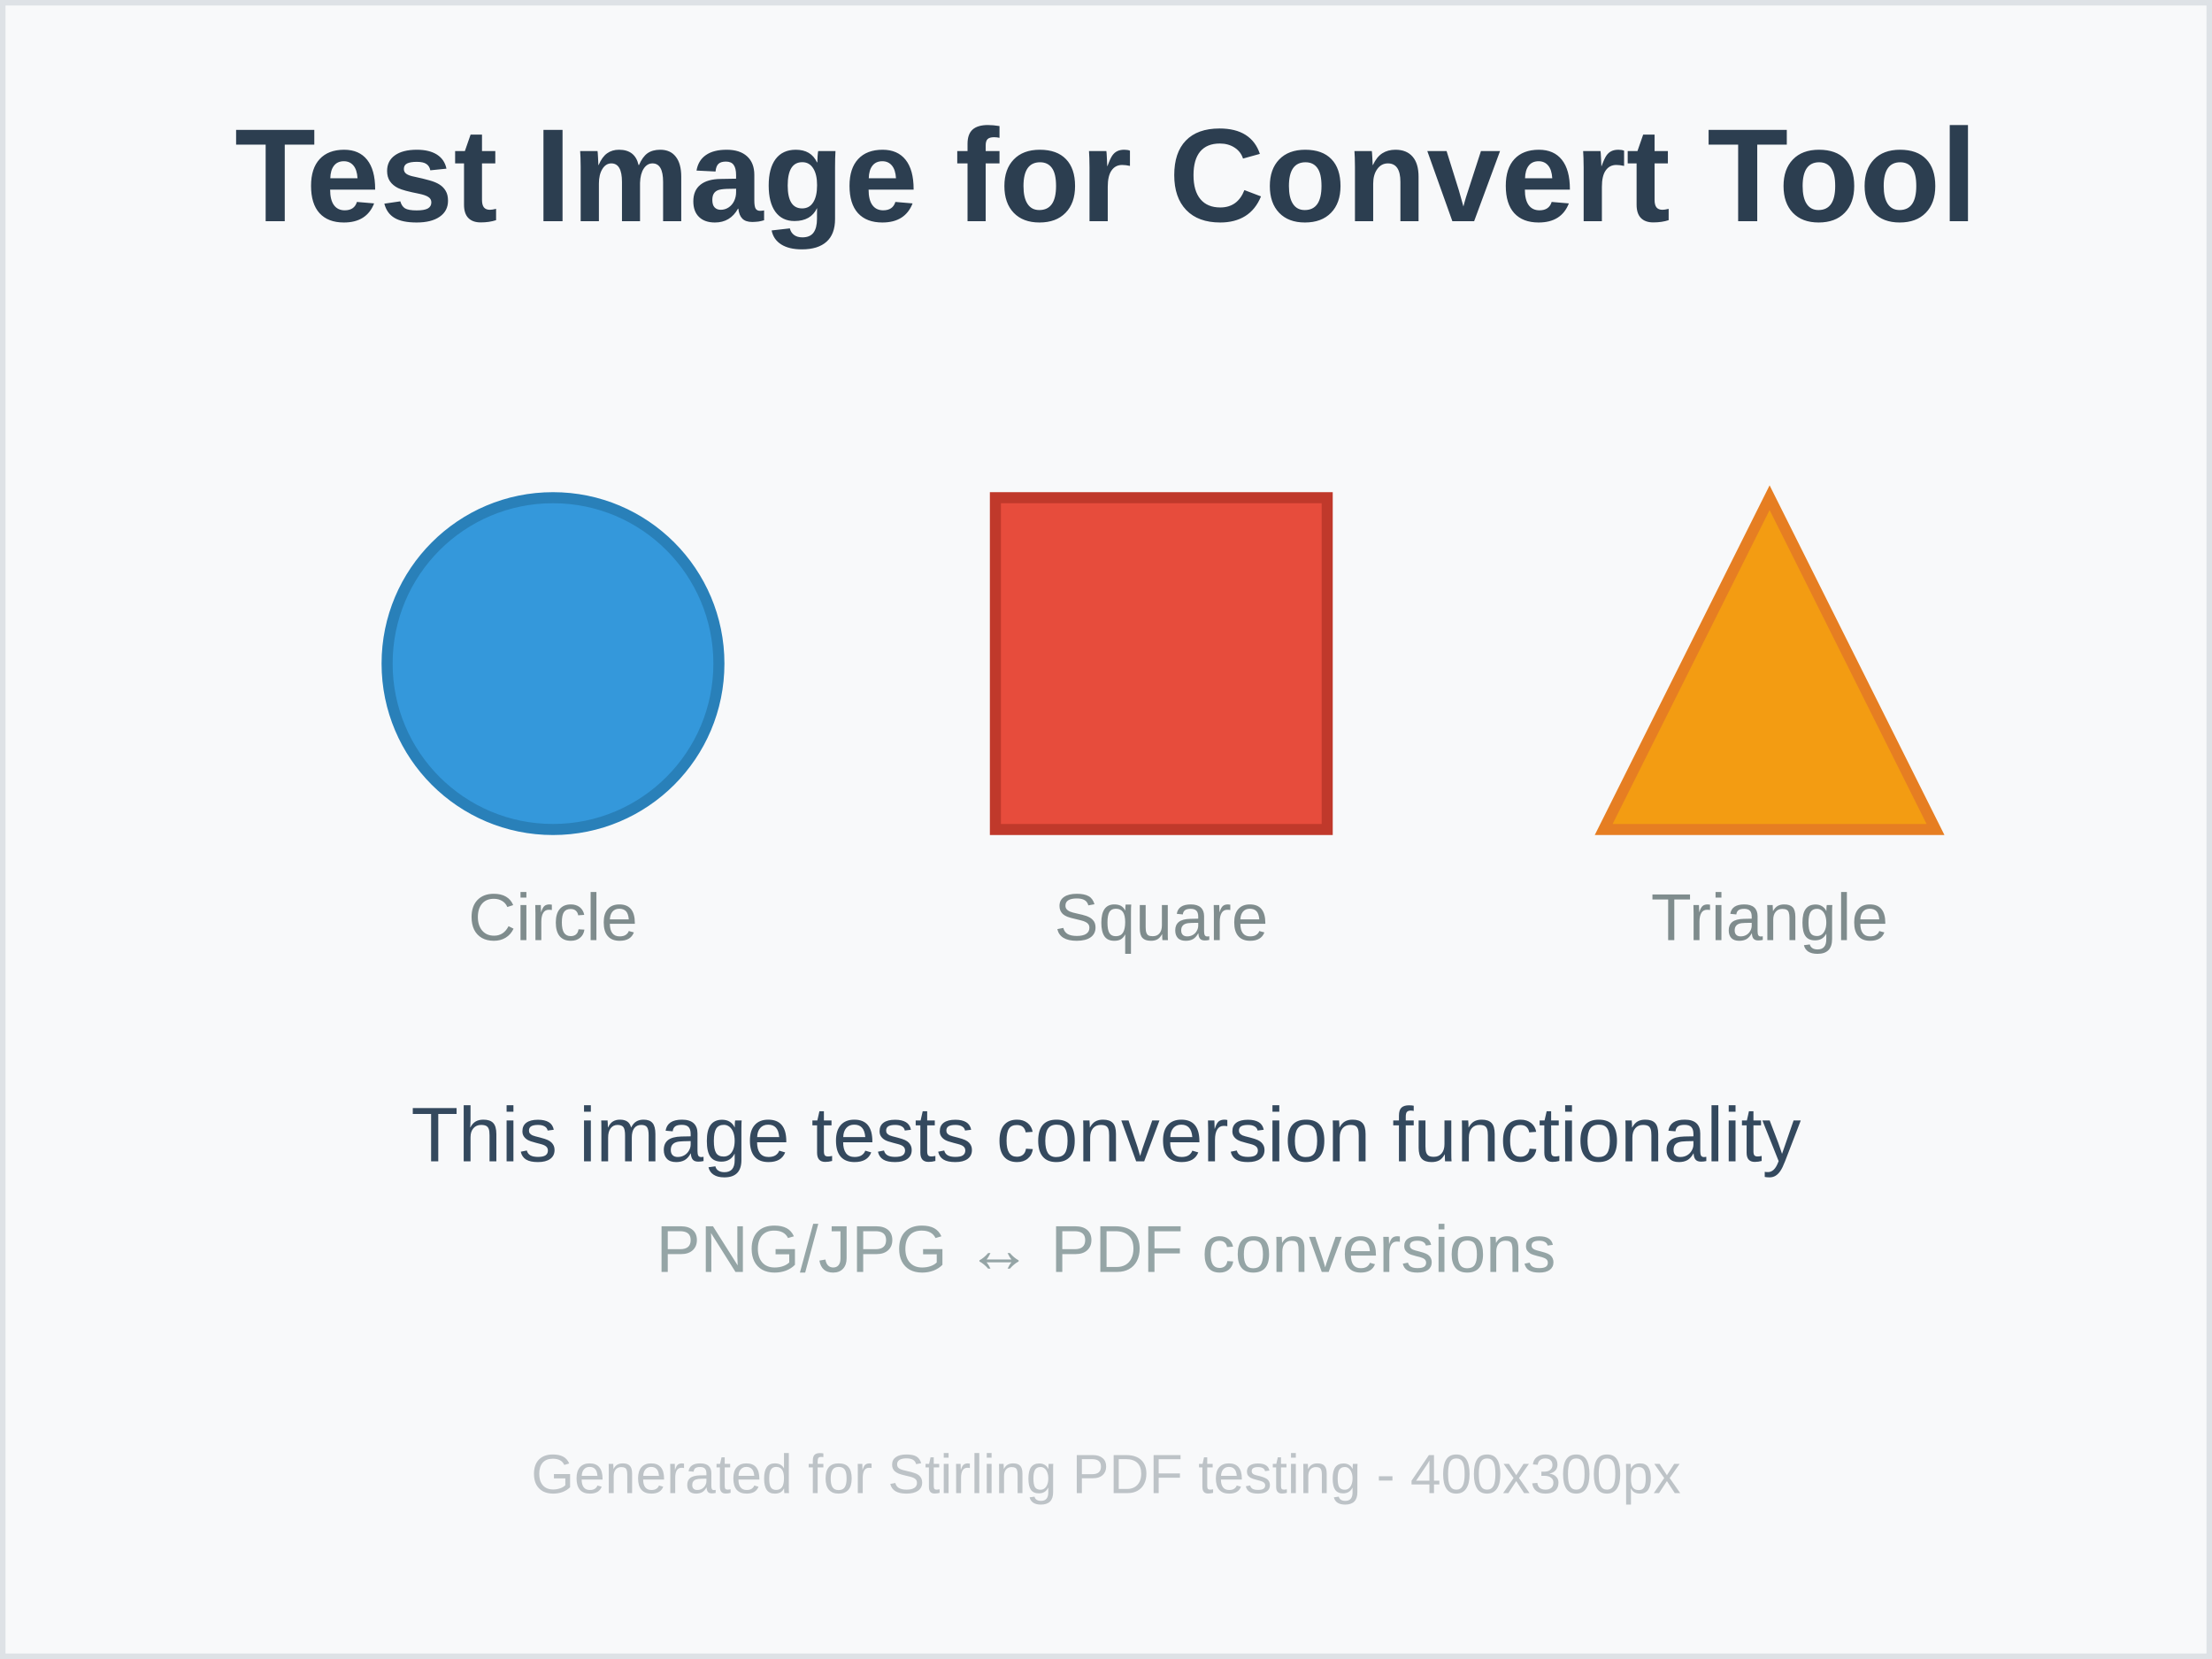
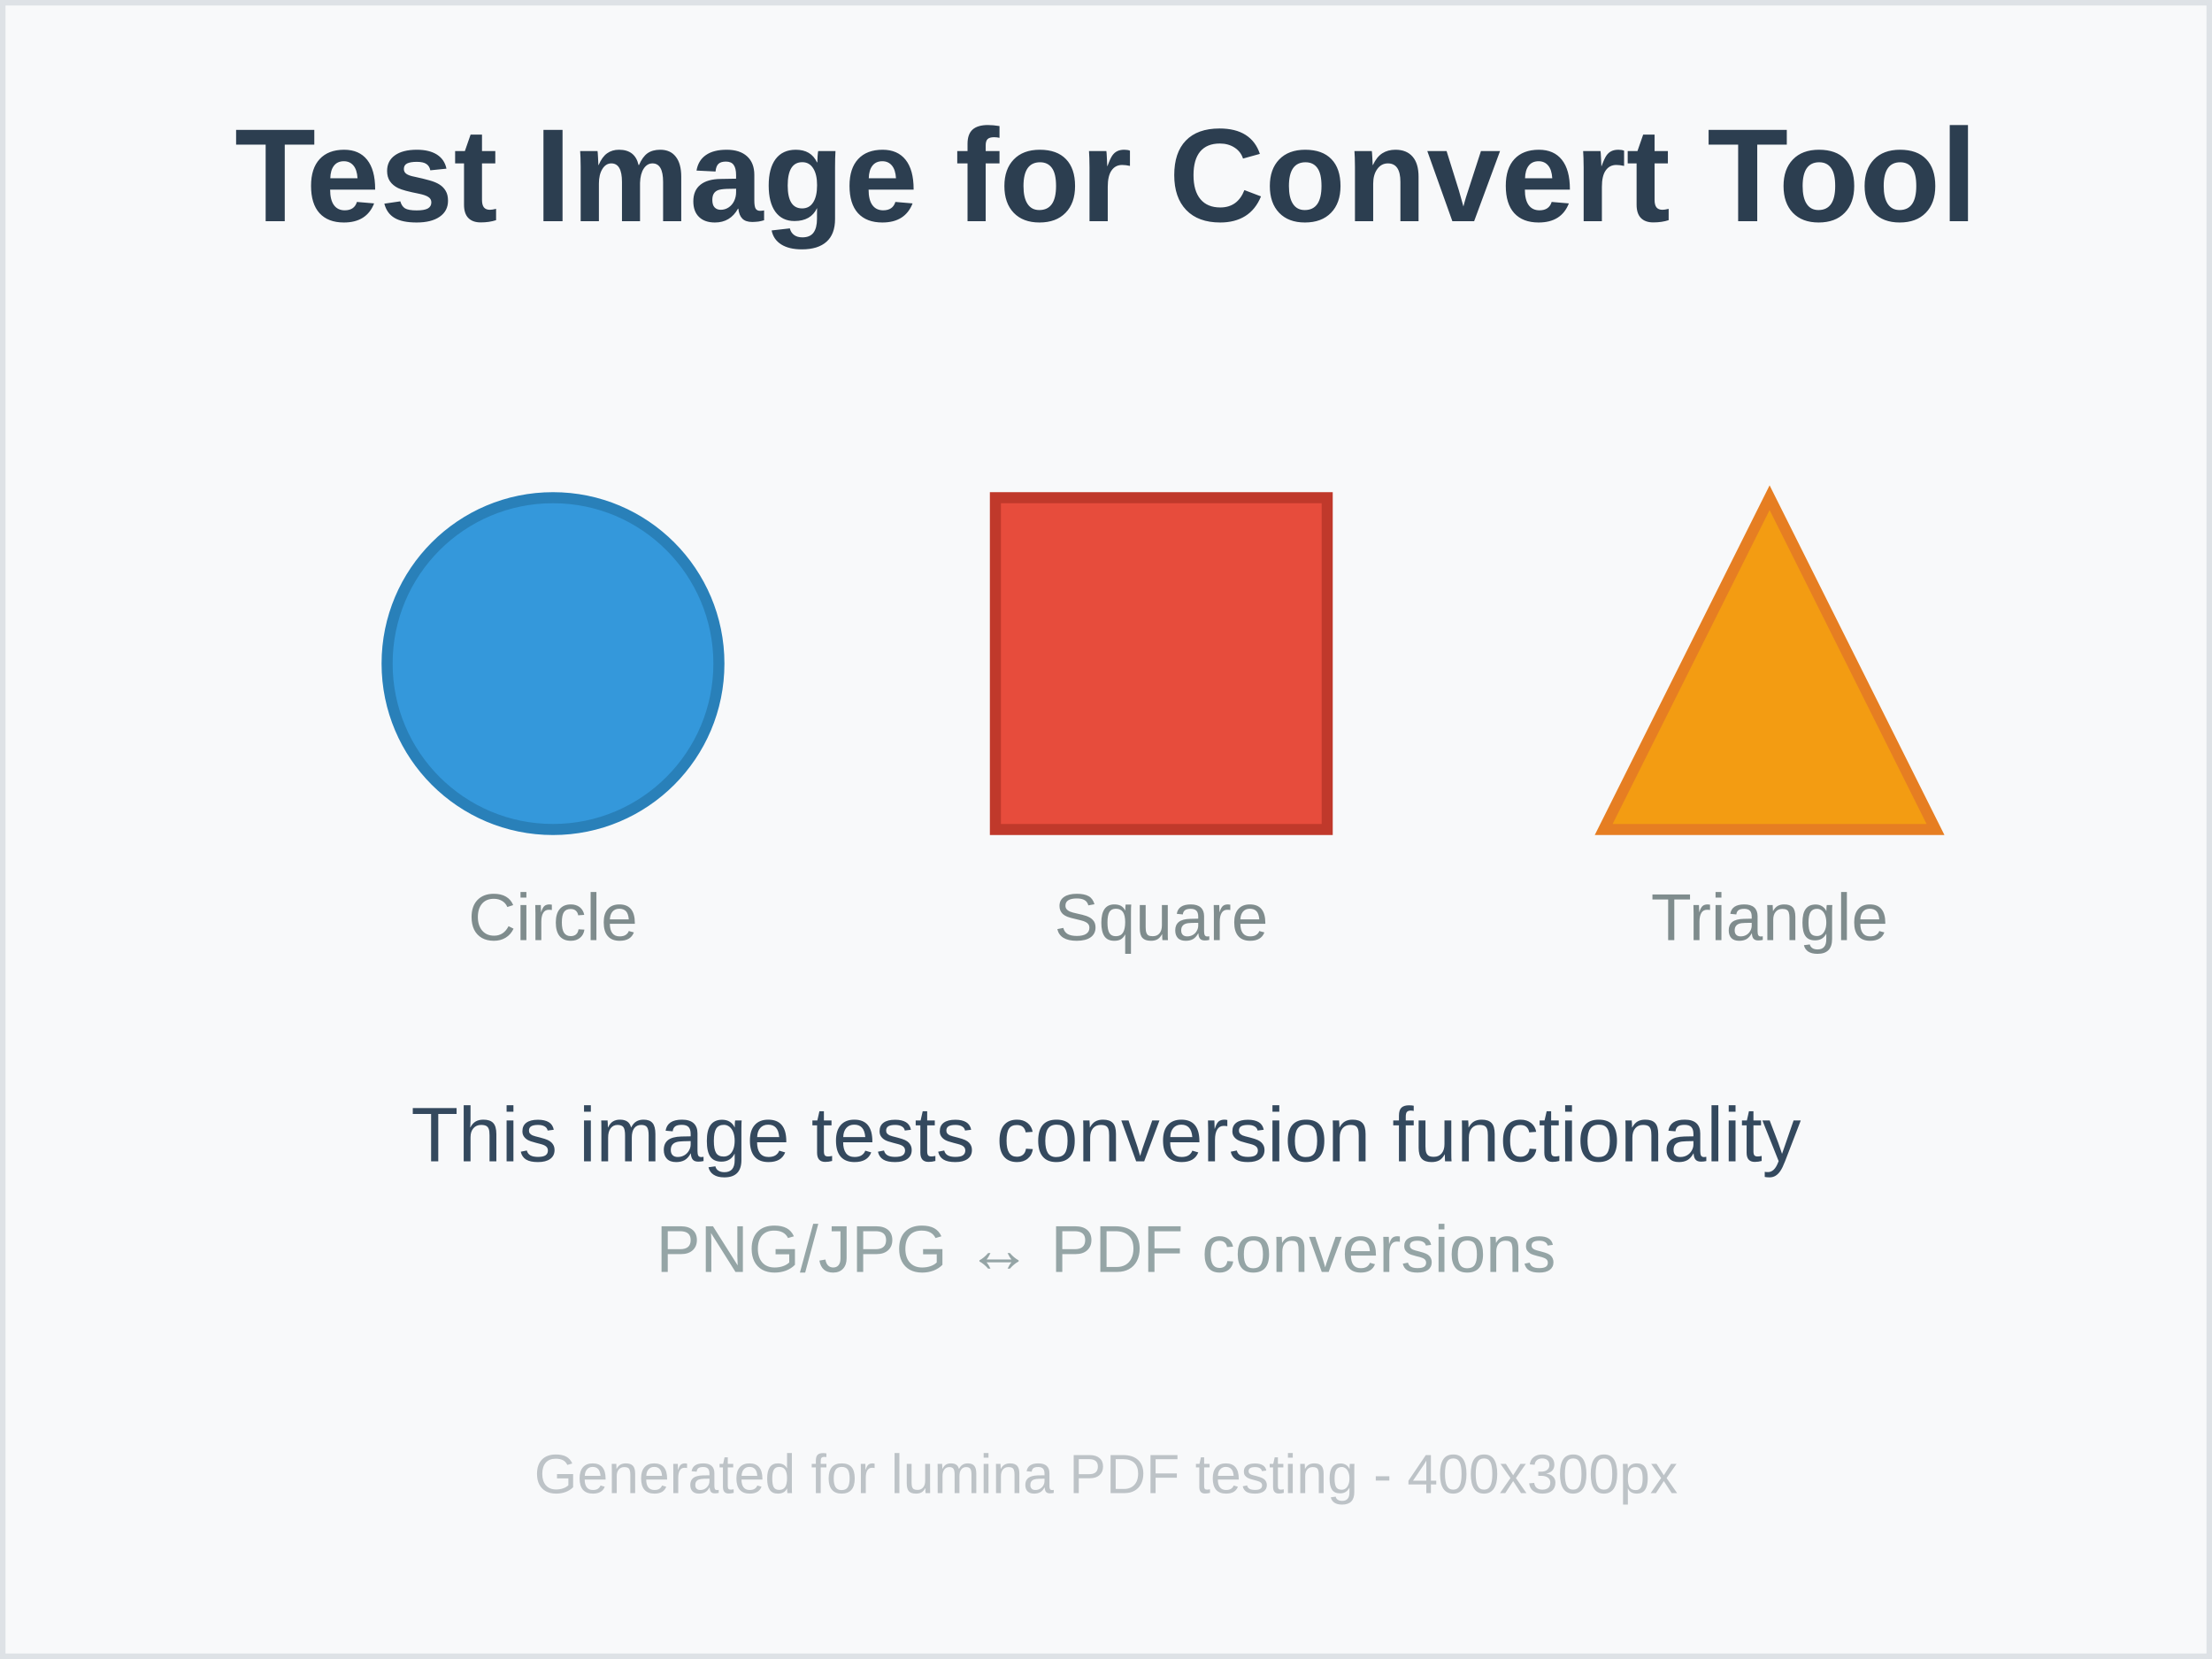
<svg xmlns="http://www.w3.org/2000/svg" width="400" height="300">
  <rect width="400" height="300" fill="#f8f9fa" stroke="#dee2e6" stroke-width="2" />
  <text x="200" y="40" text-anchor="middle" font-family="Arial, sans-serif" font-size="24" font-weight="bold" fill="#2c3e50">
    Test Image for Convert Tool
  </text>
  <circle cx="100" cy="120" r="30" fill="#3498db" stroke="#2980b9" stroke-width="2" />
  <rect x="180" y="90" width="60" height="60" fill="#e74c3c" stroke="#c0392b" stroke-width="2" />
  <polygon points="320,90 350,150 290,150" fill="#f39c12" stroke="#e67e22" stroke-width="2" />
  <text x="100" y="170" text-anchor="middle" font-family="Arial, sans-serif" font-size="12" fill="#7f8c8d">Circle</text>
  <text x="210" y="170" text-anchor="middle" font-family="Arial, sans-serif" font-size="12" fill="#7f8c8d">Square</text>
  <text x="320" y="170" text-anchor="middle" font-family="Arial, sans-serif" font-size="12" fill="#7f8c8d">Triangle</text>
  <text x="200" y="210" text-anchor="middle" font-family="Arial, sans-serif" font-size="14" fill="#34495e">
    This image tests conversion functionality
  </text>
  <text x="200" y="230" text-anchor="middle" font-family="Arial, sans-serif" font-size="12" fill="#95a5a6">
    PNG/JPG ↔ PDF conversions
  </text>
  <text x="200" y="270" text-anchor="middle" font-family="Arial, sans-serif" font-size="10" fill="#bdc3c7">
-     Generated for Stirling PDF testing - 400x300px
+     Generated for lumina PDF testing - 400x300px
  </text>
</svg>
